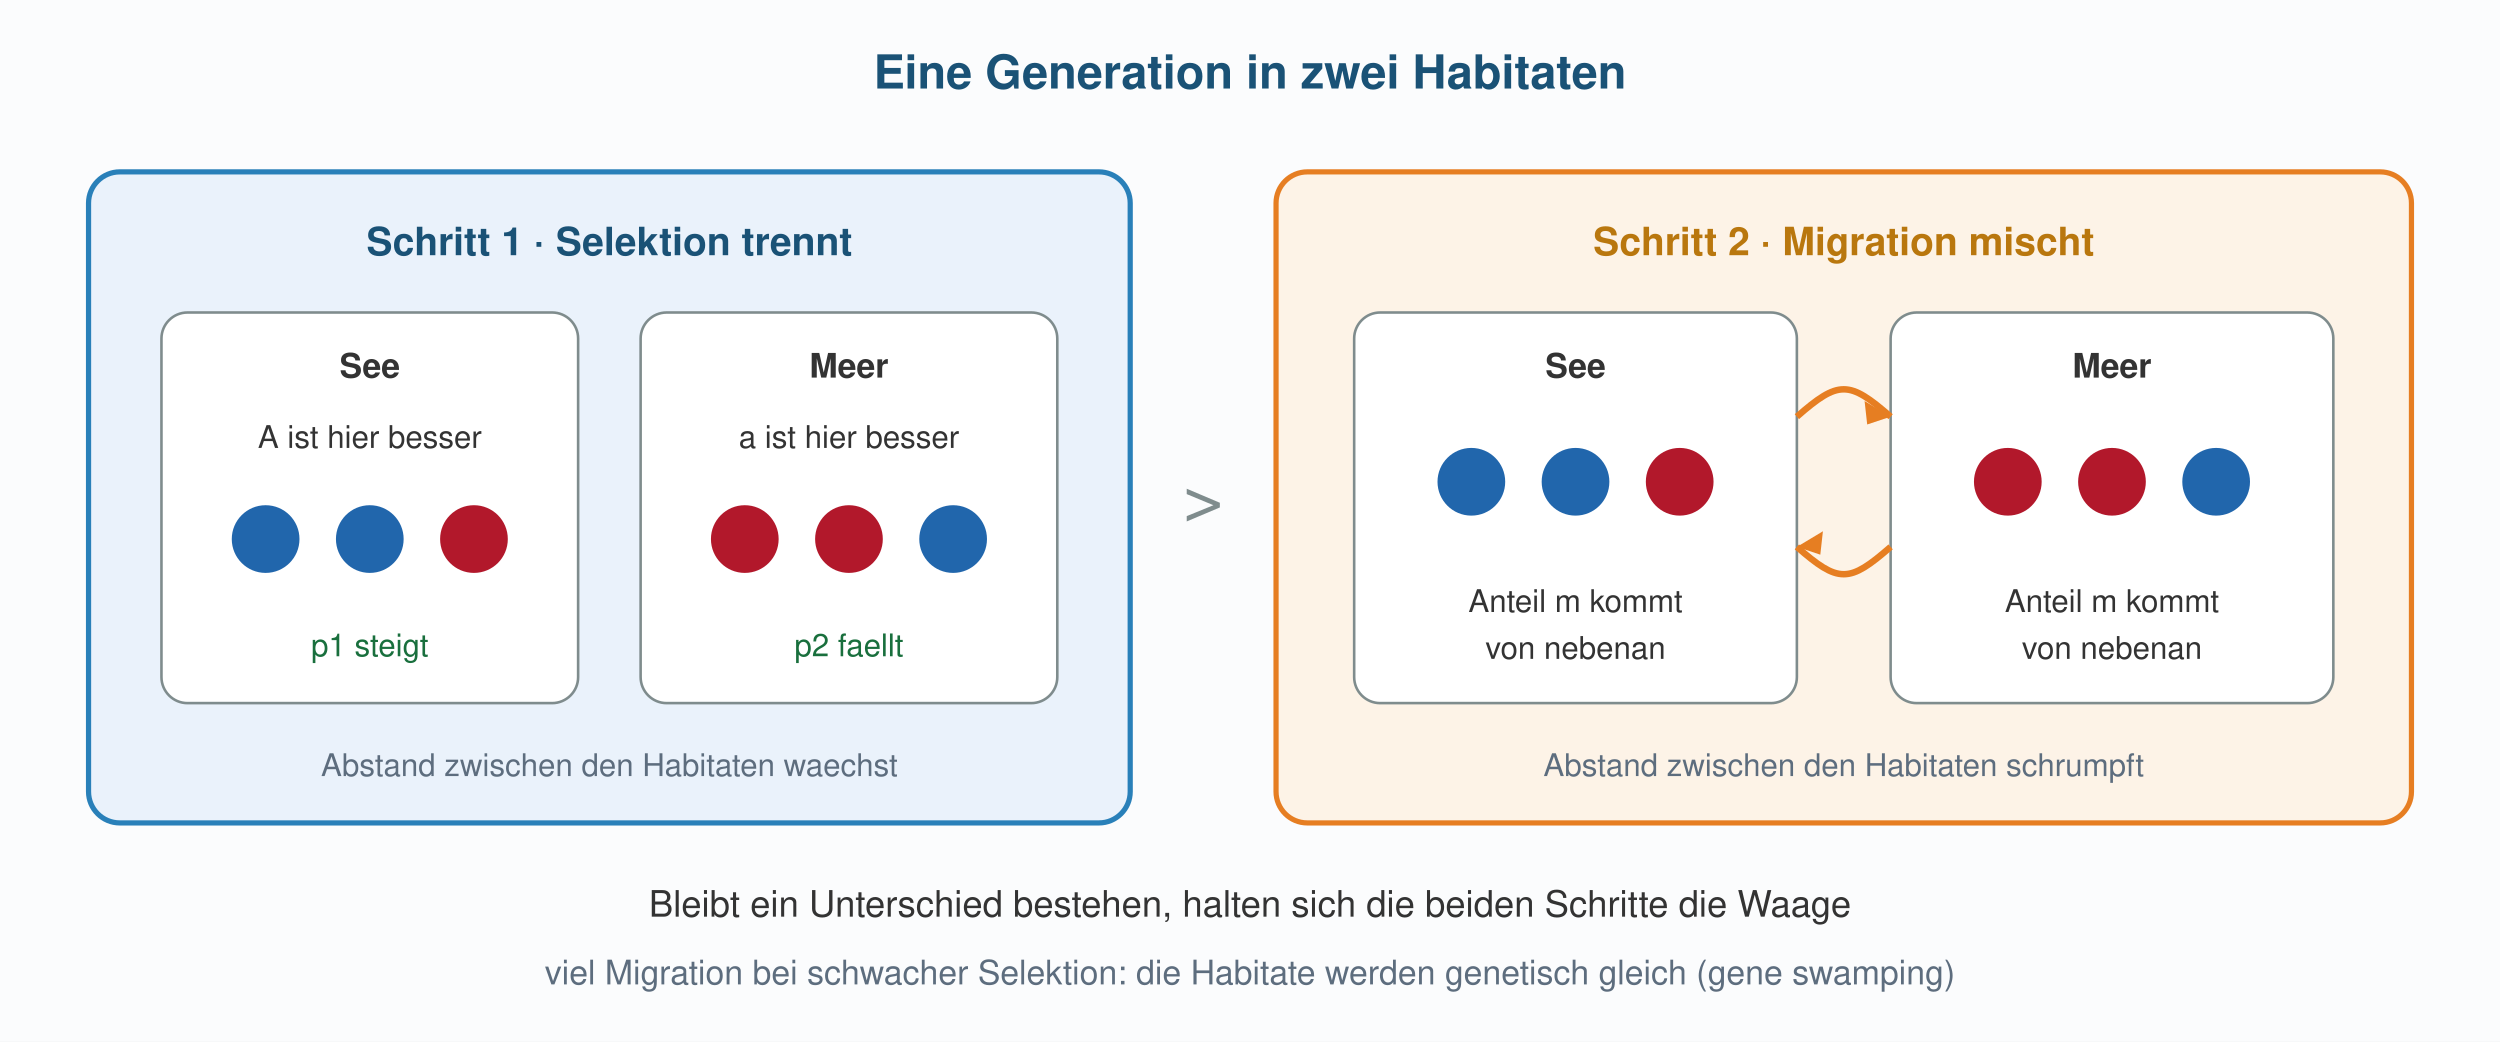
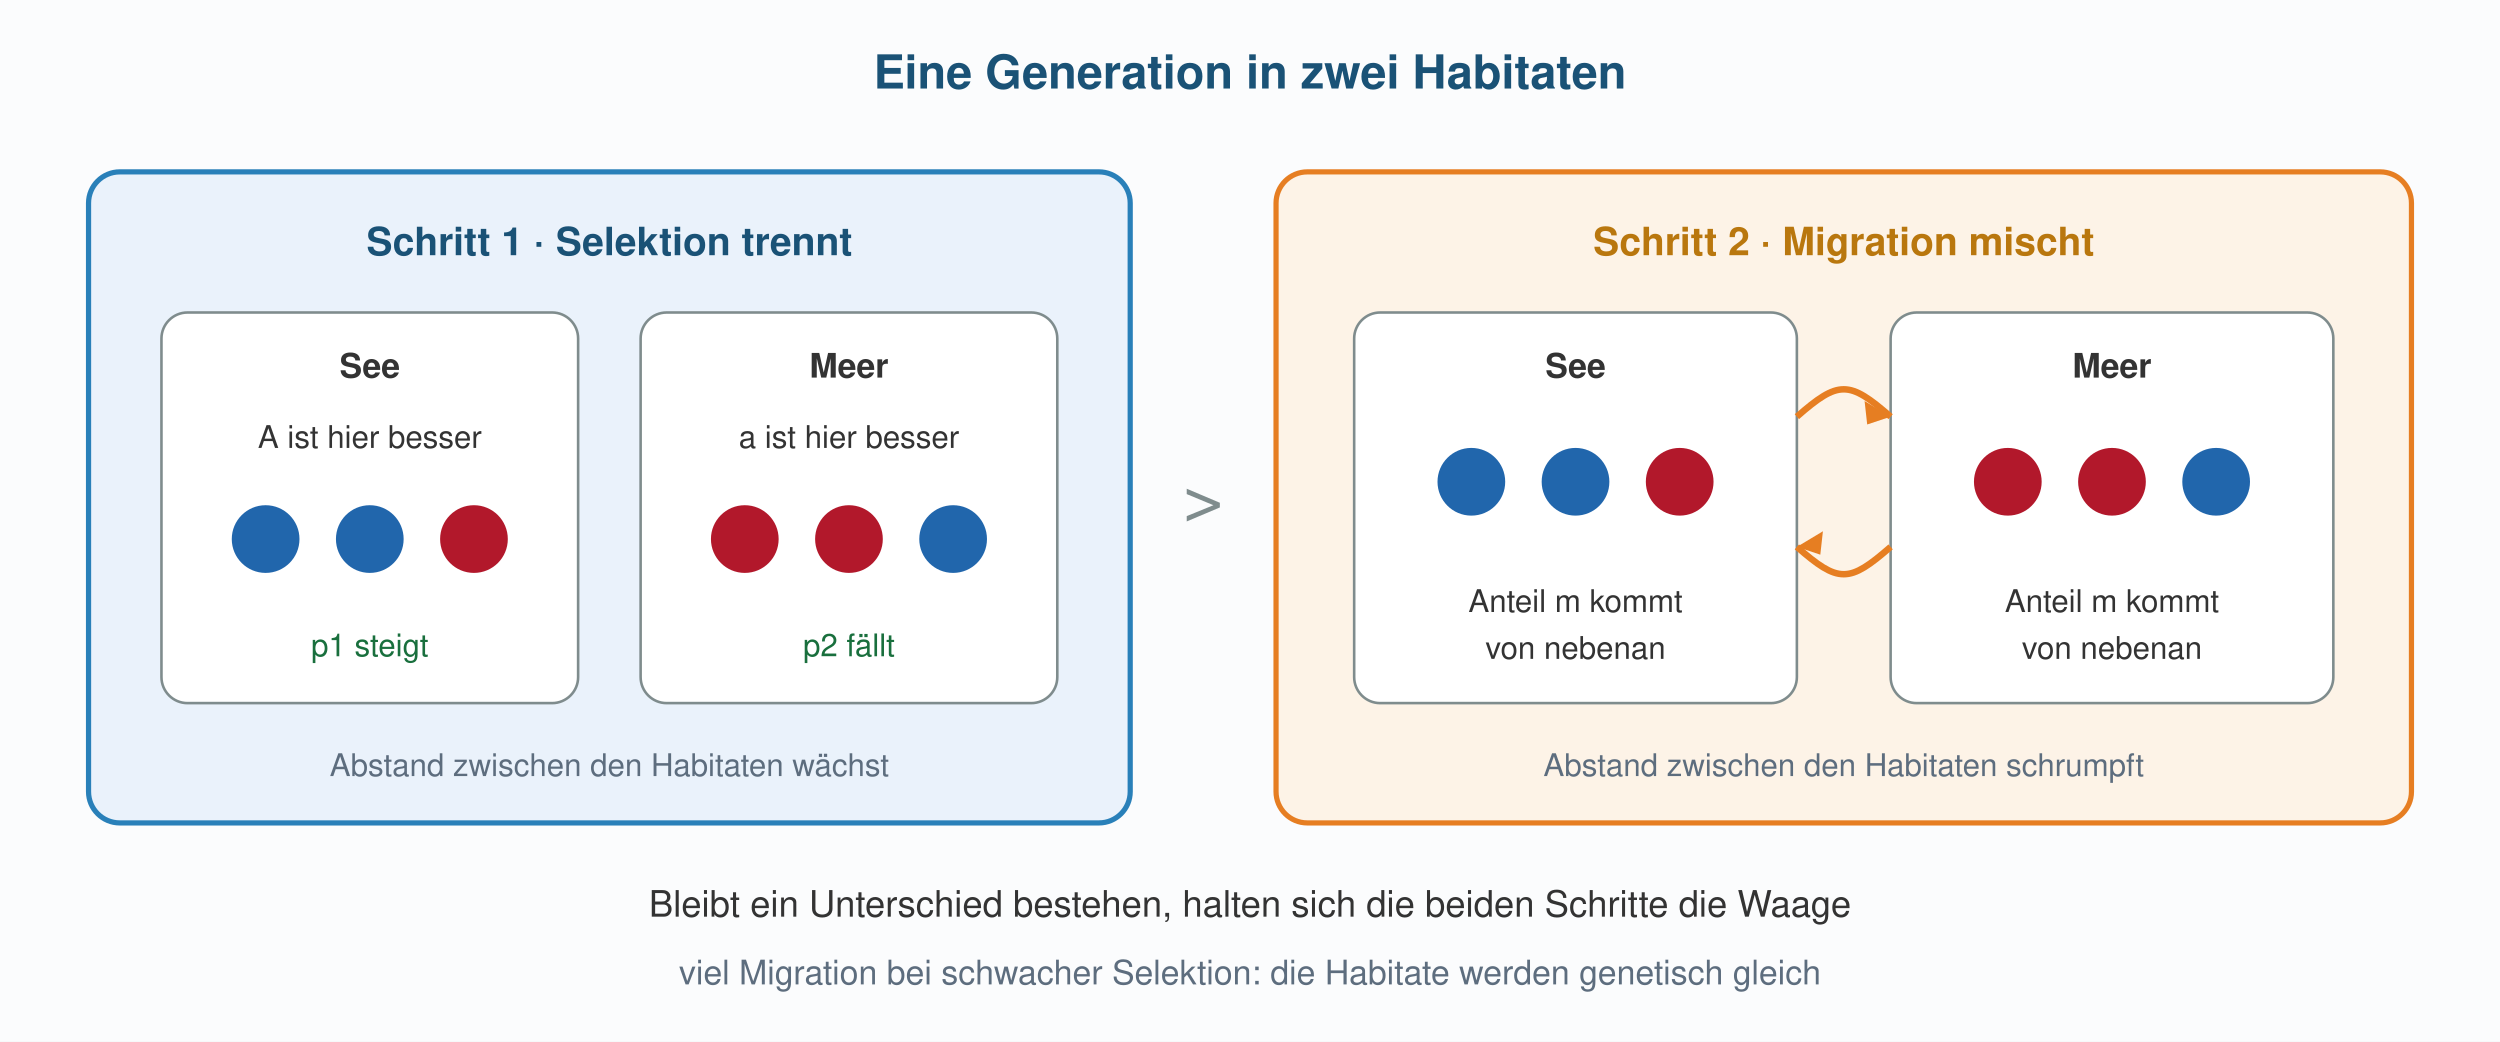
<svg xmlns="http://www.w3.org/2000/svg" width="960" height="400" viewBox="0 0 960 400">
  <rect width="960" height="400" fill="#fbfcfd" />
  <text x="480" y="34" text-anchor="middle" font-family="Helvetica, Arial, sans-serif" font-size="18" font-weight="bold" fill="#1a5276">Eine Generation in zwei Habitaten</text>
  <rect x="34" y="66" width="400" height="250" rx="12" fill="#eaf2fb" stroke="#2980b9" stroke-width="2" />
  <text x="234" y="98" text-anchor="middle" font-family="Helvetica, Arial, sans-serif" font-size="15" font-weight="bold" fill="#1a5276">Schritt 1 · Selektion trennt</text>
  <rect x="62" y="120" width="160" height="150" rx="10" fill="#ffffff" stroke="#7f8c8d" />
  <text x="142" y="145" text-anchor="middle" font-family="Helvetica, Arial, sans-serif" font-size="13" font-weight="bold" fill="#333">See</text>
  <text x="142" y="172" text-anchor="middle" font-family="Helvetica, Arial, sans-serif" font-size="12" fill="#333">A ist hier besser</text>
  <circle cx="102" cy="207" r="13" fill="#2166ac" />
  <circle cx="142" cy="207" r="13" fill="#2166ac" />
  <circle cx="182" cy="207" r="13" fill="#b2182b" />
  <text x="142" y="252" text-anchor="middle" font-family="Helvetica, Arial, sans-serif" font-size="12" fill="#196f3d">p1 steigt</text>
  <rect x="246" y="120" width="160" height="150" rx="10" fill="#ffffff" stroke="#7f8c8d" />
  <text x="326" y="145" text-anchor="middle" font-family="Helvetica, Arial, sans-serif" font-size="13" font-weight="bold" fill="#333">Meer</text>
  <text x="326" y="172" text-anchor="middle" font-family="Helvetica, Arial, sans-serif" font-size="12" fill="#333">a ist hier besser</text>
  <circle cx="286" cy="207" r="13" fill="#b2182b" />
  <circle cx="326" cy="207" r="13" fill="#b2182b" />
  <circle cx="366" cy="207" r="13" fill="#2166ac" />
-   <text x="326" y="252" text-anchor="middle" font-family="Helvetica, Arial, sans-serif" font-size="12" fill="#196f3d">p2 faellt</text>
-   <text x="234" y="298" text-anchor="middle" font-family="Helvetica, Arial, sans-serif" font-size="12" fill="#5d6d7e">Abstand zwischen den Habitaten waechst</text>
+   <text x="326" y="252" text-anchor="middle" font-family="Helvetica, Arial, sans-serif" font-size="12" fill="#196f3d">p2 fällt</text>
+   <text x="234" y="298" text-anchor="middle" font-family="Helvetica, Arial, sans-serif" font-size="12" fill="#5d6d7e">Abstand zwischen den Habitaten wächst</text>
  <text x="462" y="200" text-anchor="middle" font-family="Helvetica, Arial, sans-serif" font-size="26" fill="#7f8c8d">&gt;</text>
  <rect x="490" y="66" width="436" height="250" rx="12" fill="#fdf3e7" stroke="#e67e22" stroke-width="2" />
  <text x="708" y="98" text-anchor="middle" font-family="Helvetica, Arial, sans-serif" font-size="15" font-weight="bold" fill="#b9770e">Schritt 2 · Migration mischt</text>
  <rect x="520" y="120" width="170" height="150" rx="10" fill="#ffffff" stroke="#7f8c8d" />
  <text x="605" y="145" text-anchor="middle" font-family="Helvetica, Arial, sans-serif" font-size="13" font-weight="bold" fill="#333">See</text>
  <circle cx="565" cy="185" r="13" fill="#2166ac" />
  <circle cx="605" cy="185" r="13" fill="#2166ac" />
  <circle cx="645" cy="185" r="13" fill="#b2182b" />
  <text x="605" y="235" text-anchor="middle" font-family="Helvetica, Arial, sans-serif" font-size="12" fill="#333">Anteil m kommt</text>
  <text x="605" y="253" text-anchor="middle" font-family="Helvetica, Arial, sans-serif" font-size="12" fill="#333">von nebenan</text>
  <rect x="726" y="120" width="170" height="150" rx="10" fill="#ffffff" stroke="#7f8c8d" />
  <text x="811" y="145" text-anchor="middle" font-family="Helvetica, Arial, sans-serif" font-size="13" font-weight="bold" fill="#333">Meer</text>
  <circle cx="771" cy="185" r="13" fill="#b2182b" />
  <circle cx="811" cy="185" r="13" fill="#b2182b" />
  <circle cx="851" cy="185" r="13" fill="#2166ac" />
  <text x="811" y="235" text-anchor="middle" font-family="Helvetica, Arial, sans-serif" font-size="12" fill="#333">Anteil m kommt</text>
  <text x="811" y="253" text-anchor="middle" font-family="Helvetica, Arial, sans-serif" font-size="12" fill="#333">von nebenan</text>
  <path d="M 690 160 C 706 146, 710 146, 726 160" fill="none" stroke="#e67e22" stroke-width="2.5" />
  <polygon points="726,160 716,154 717,163" fill="#e67e22" />
  <path d="M 726 210 C 710 224, 706 224, 690 210" fill="none" stroke="#e67e22" stroke-width="2.5" />
  <polygon points="690,210 700,204 699,213" fill="#e67e22" />
  <text x="708" y="298" text-anchor="middle" font-family="Helvetica, Arial, sans-serif" font-size="12" fill="#5d6d7e">Abstand zwischen den Habitaten schrumpft</text>
  <text x="480" y="352" text-anchor="middle" font-family="Helvetica, Arial, sans-serif" font-size="14" fill="#333">Bleibt ein Unterschied bestehen, halten sich die beiden Schritte die Waage</text>
-   <text x="480" y="378" text-anchor="middle" font-family="Helvetica, Arial, sans-serif" font-size="13" fill="#5d6d7e">viel Migration bei schwacher Selektion: die Habitate werden genetisch gleich (gene swamping)</text>
+   <text x="480" y="378" text-anchor="middle" font-family="Helvetica, Arial, sans-serif" font-size="13" fill="#5d6d7e">viel Migration bei schwacher Selektion: die Habitate werden genetisch gleich</text>
</svg>
